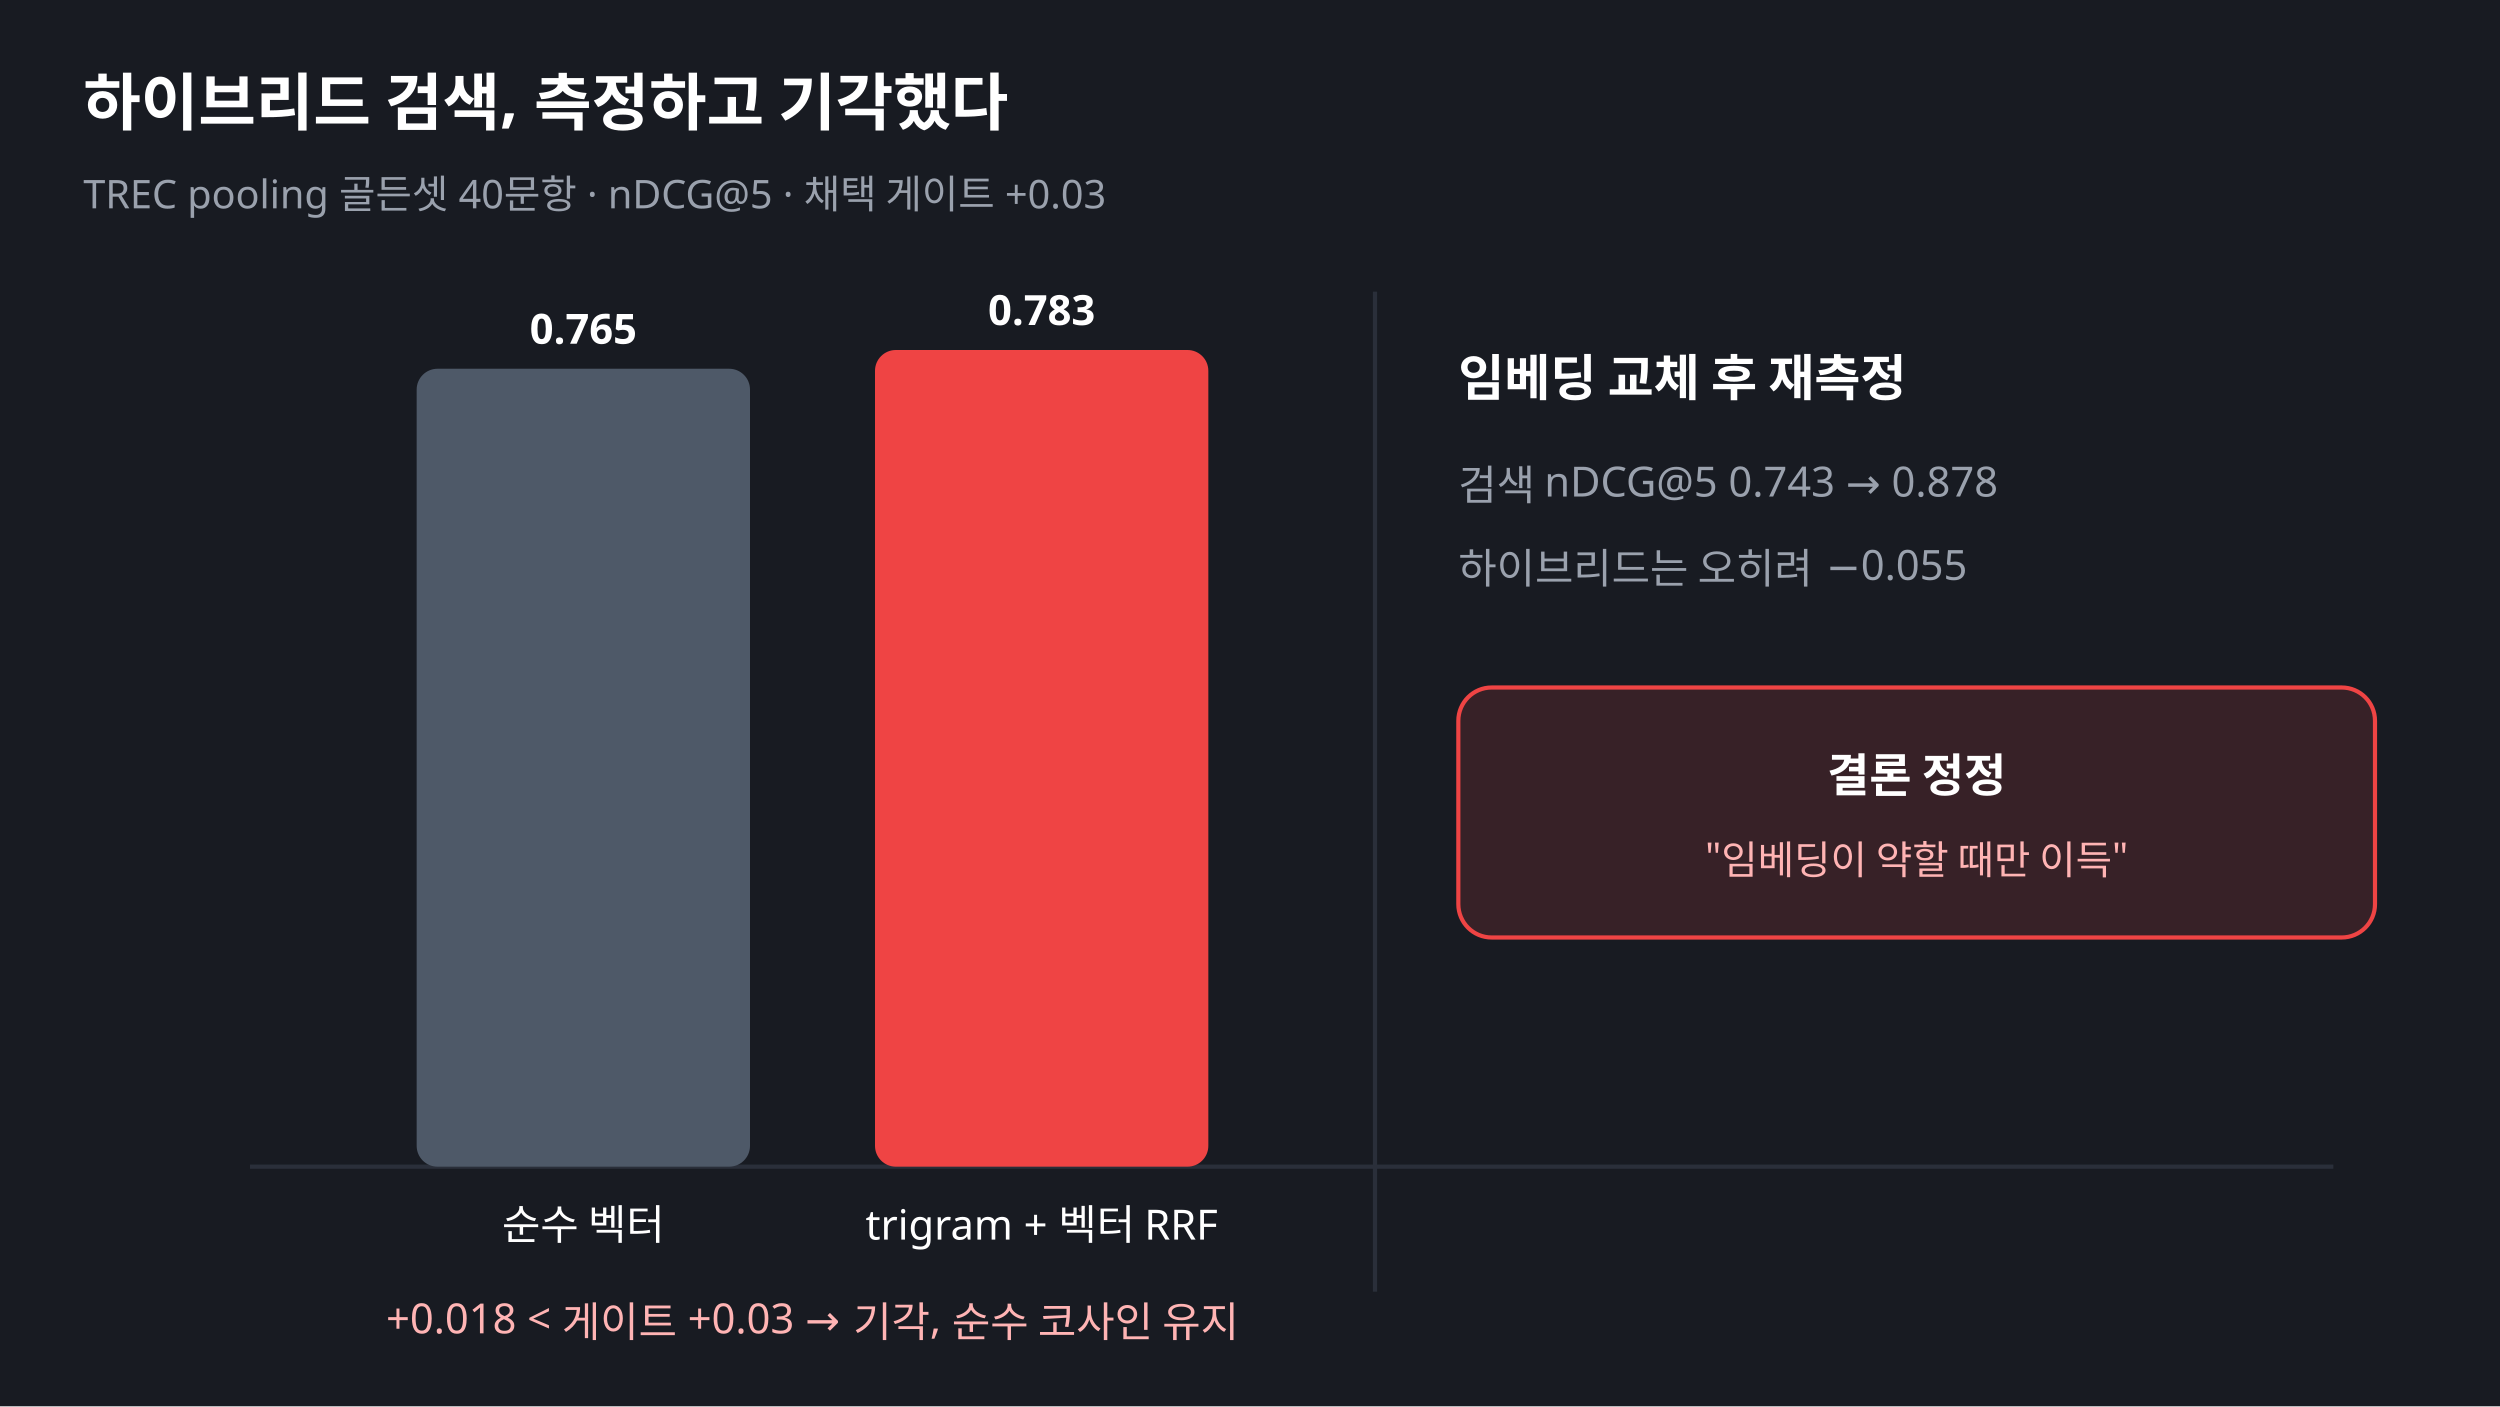
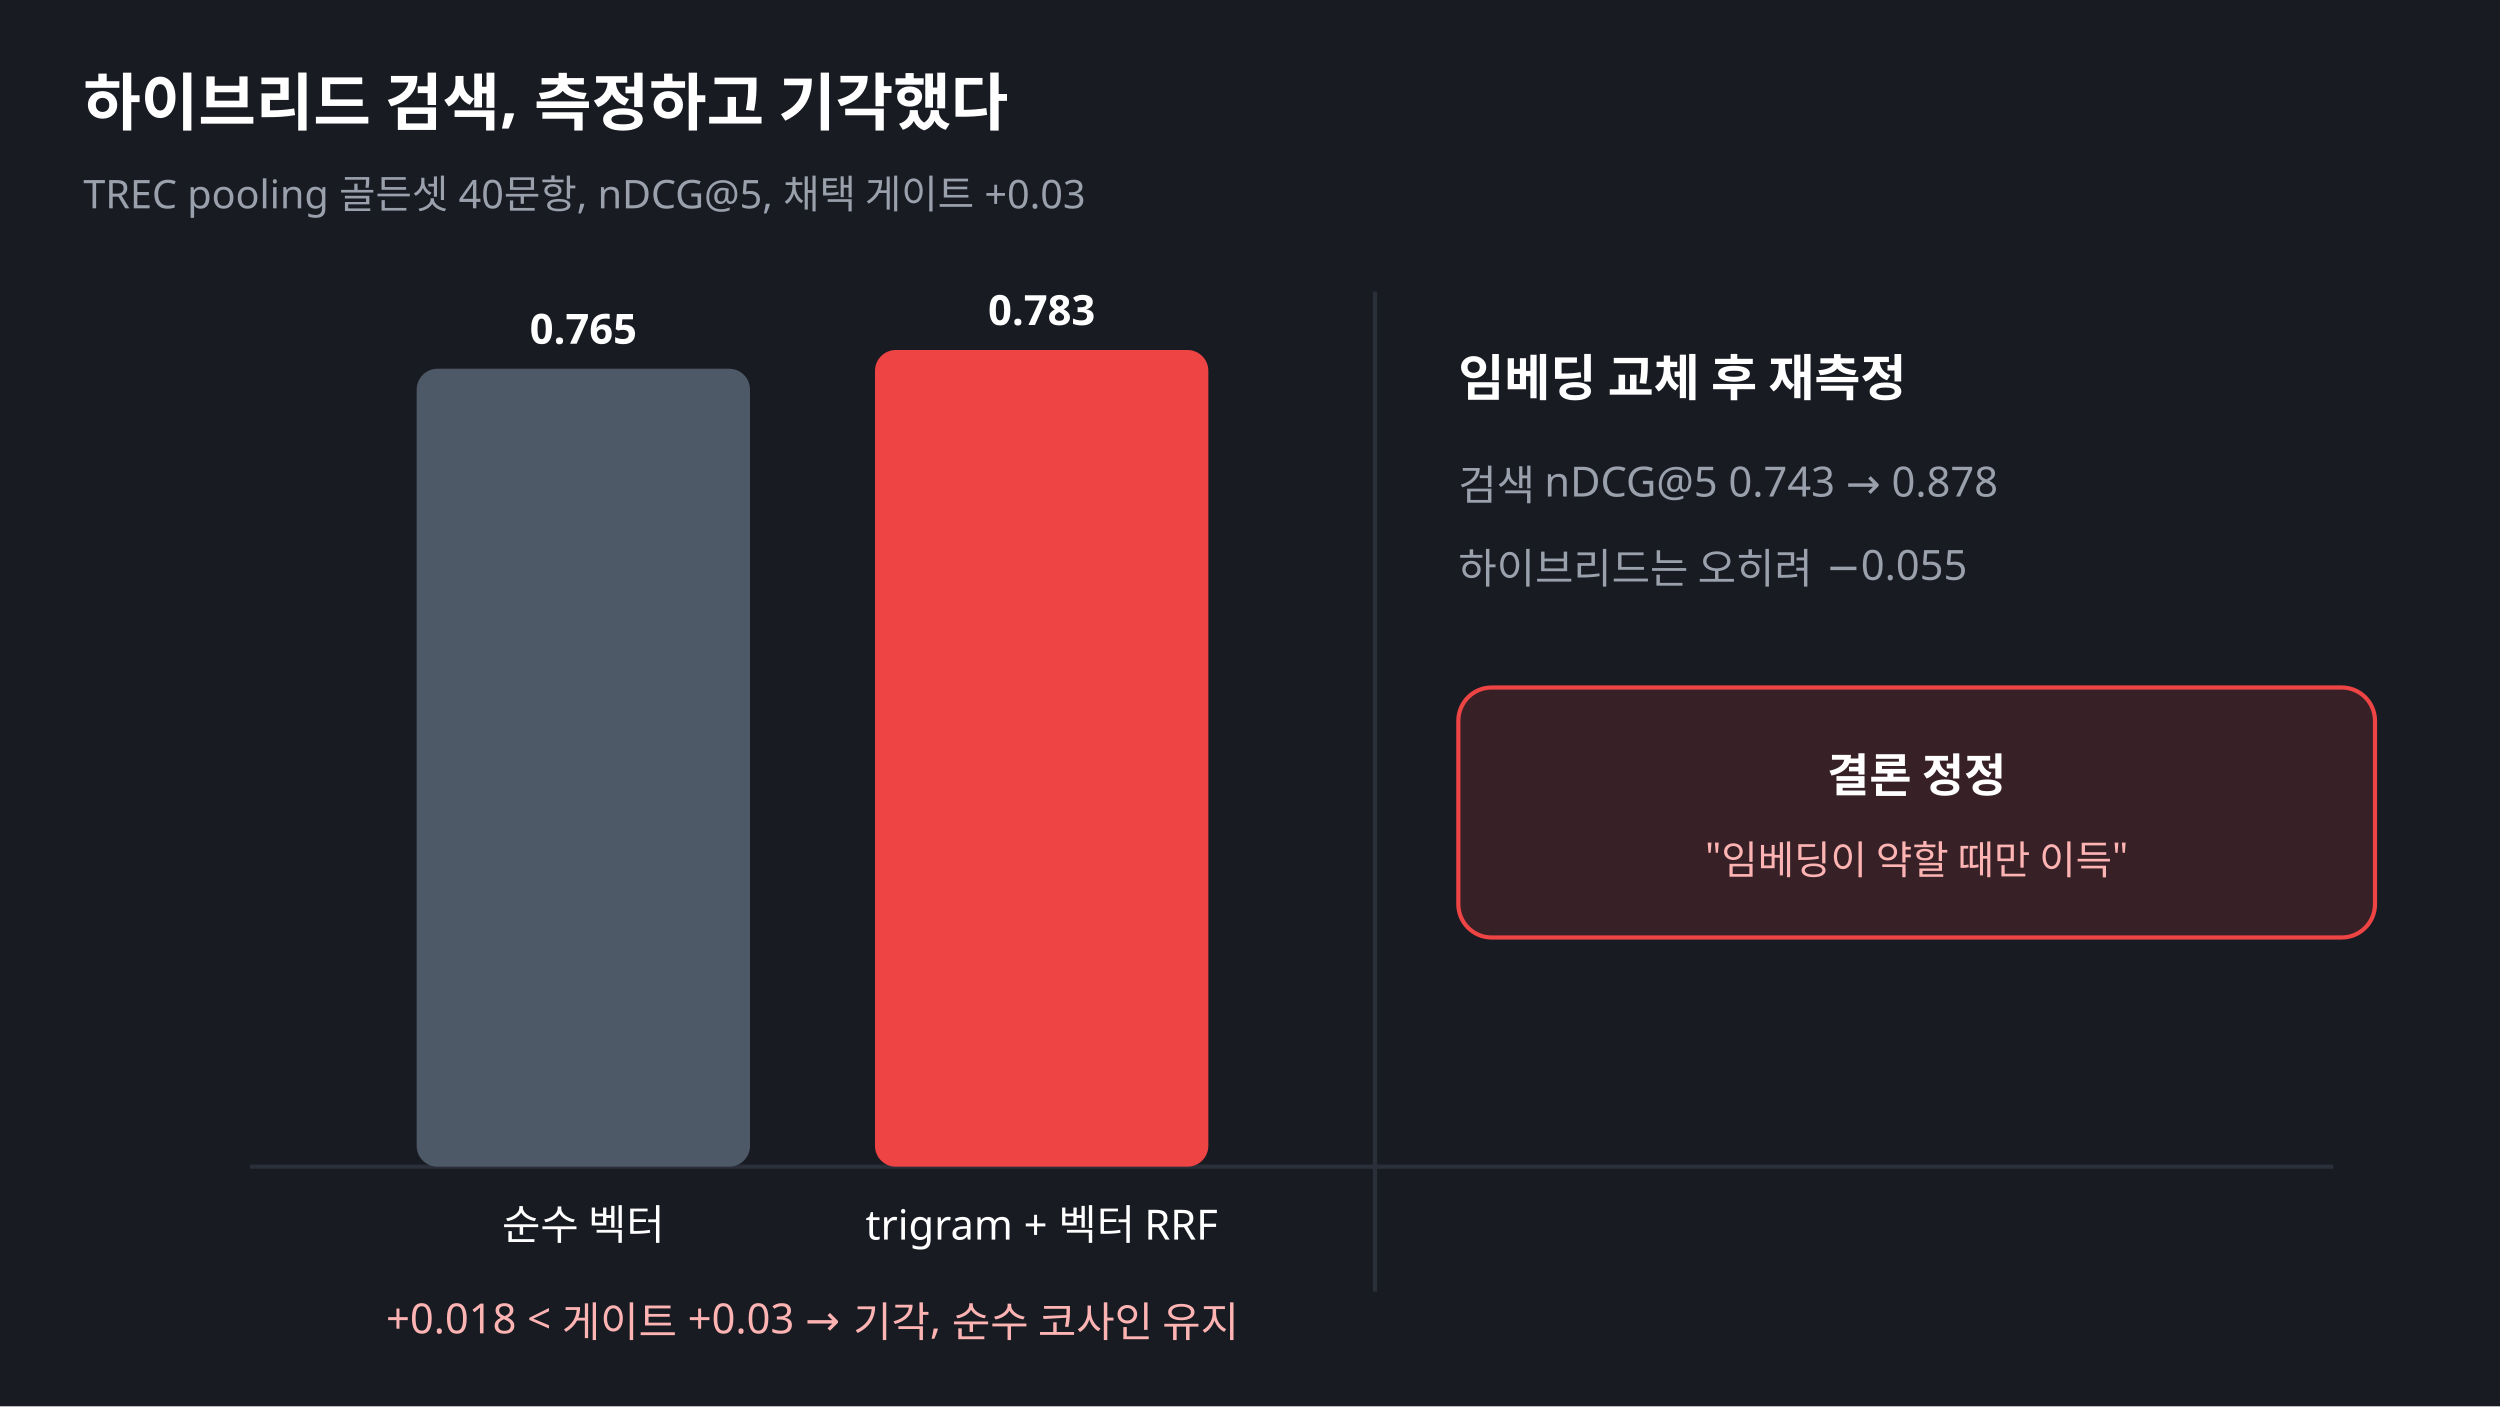
<svg xmlns="http://www.w3.org/2000/svg" viewBox="0 0 1200 675" font-family="Pretendard, 'Apple SD Gothic Neo', sans-serif">
  <rect width="1200" height="675" fill="#181b22" />
  <text x="40" y="60" fill="#fff" font-size="30" font-weight="700">하이브리드 검색, 측정하고 기각했다</text>
-   <text x="40" y="100" fill="#9aa1ad" font-size="19">TREC pooling 골든셋 40문항 · nDCG@5 · 채택 게이트 +0.03</text>
+   <text x="40" y="100" fill="#9aa1ad" font-size="19">TREC pooling 골든셋 40문항, nDCG@5, 채택 게이트 +0.03</text>
  <line x1="120" y1="560" x2="1120" y2="560" stroke="#2a2f3a" stroke-width="2" />
  <g font-size="20" text-anchor="middle">
    <rect x="200" y="177" width="160" height="383" rx="10" fill="#4e5968" />
    <text x="280" y="165" fill="#fff" font-weight="700">0.765</text>
    <text x="280" y="595" fill="#fff">순수 벡터</text>
    <rect x="420" y="168" width="160" height="392" rx="10" fill="#ef4444" />
    <text x="500" y="156" fill="#fff" font-weight="700">0.783</text>
    <text x="500" y="595" fill="#fff">trigram + 벡터 RRF</text>
  </g>
  <text x="390" y="640" fill="#ffb4b4" font-size="20" text-anchor="middle">+0.018 &lt; 게이트 +0.03 → 기각, 순수 코사인 유지</text>
  <line x1="660" y1="140" x2="660" y2="620" stroke="#2a2f3a" stroke-width="2" />
  <text x="700" y="190" fill="#fff" font-size="24" font-weight="700">임베딩 교체 후 재측정</text>
  <text x="700" y="240" fill="#9aa1ad" font-size="20">검색 nDCG@5  0.743 → 0.878</text>
  <text x="700" y="280" fill="#9aa1ad" font-size="20">하이브리드는 오히려 −0.055</text>
  <rect x="700" y="330" width="440" height="120" rx="16" fill="#ef4444" fill-opacity="0.15" stroke="#ef4444" stroke-width="2" />
  <text x="920" y="380" fill="#fff" font-size="22" font-weight="700" text-anchor="middle">결론 정정</text>
  <text x="920" y="418" fill="#ffb4b4" font-size="19" text-anchor="middle">"임베딩이 약할 때만 이득"</text>
</svg>
